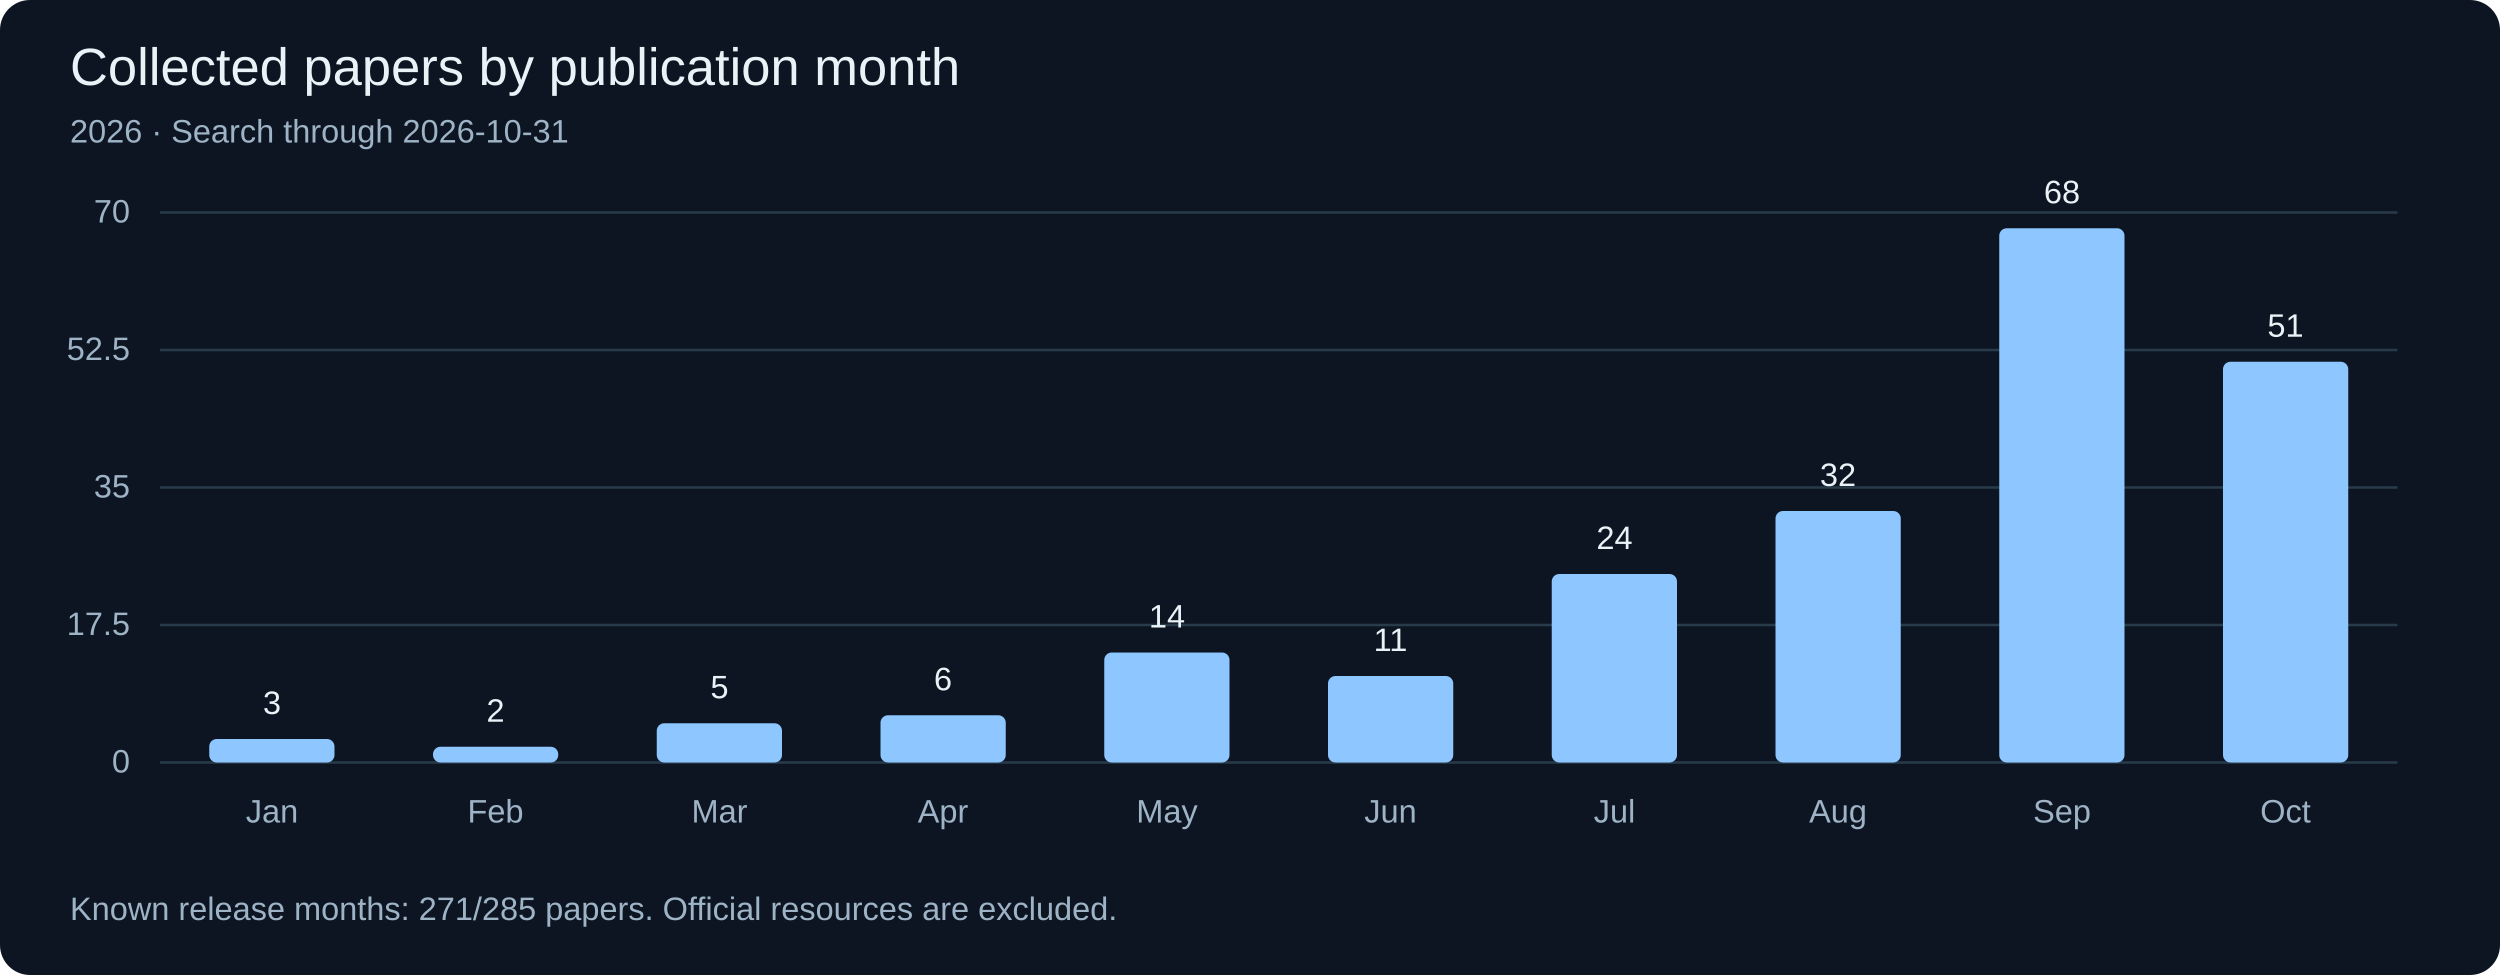
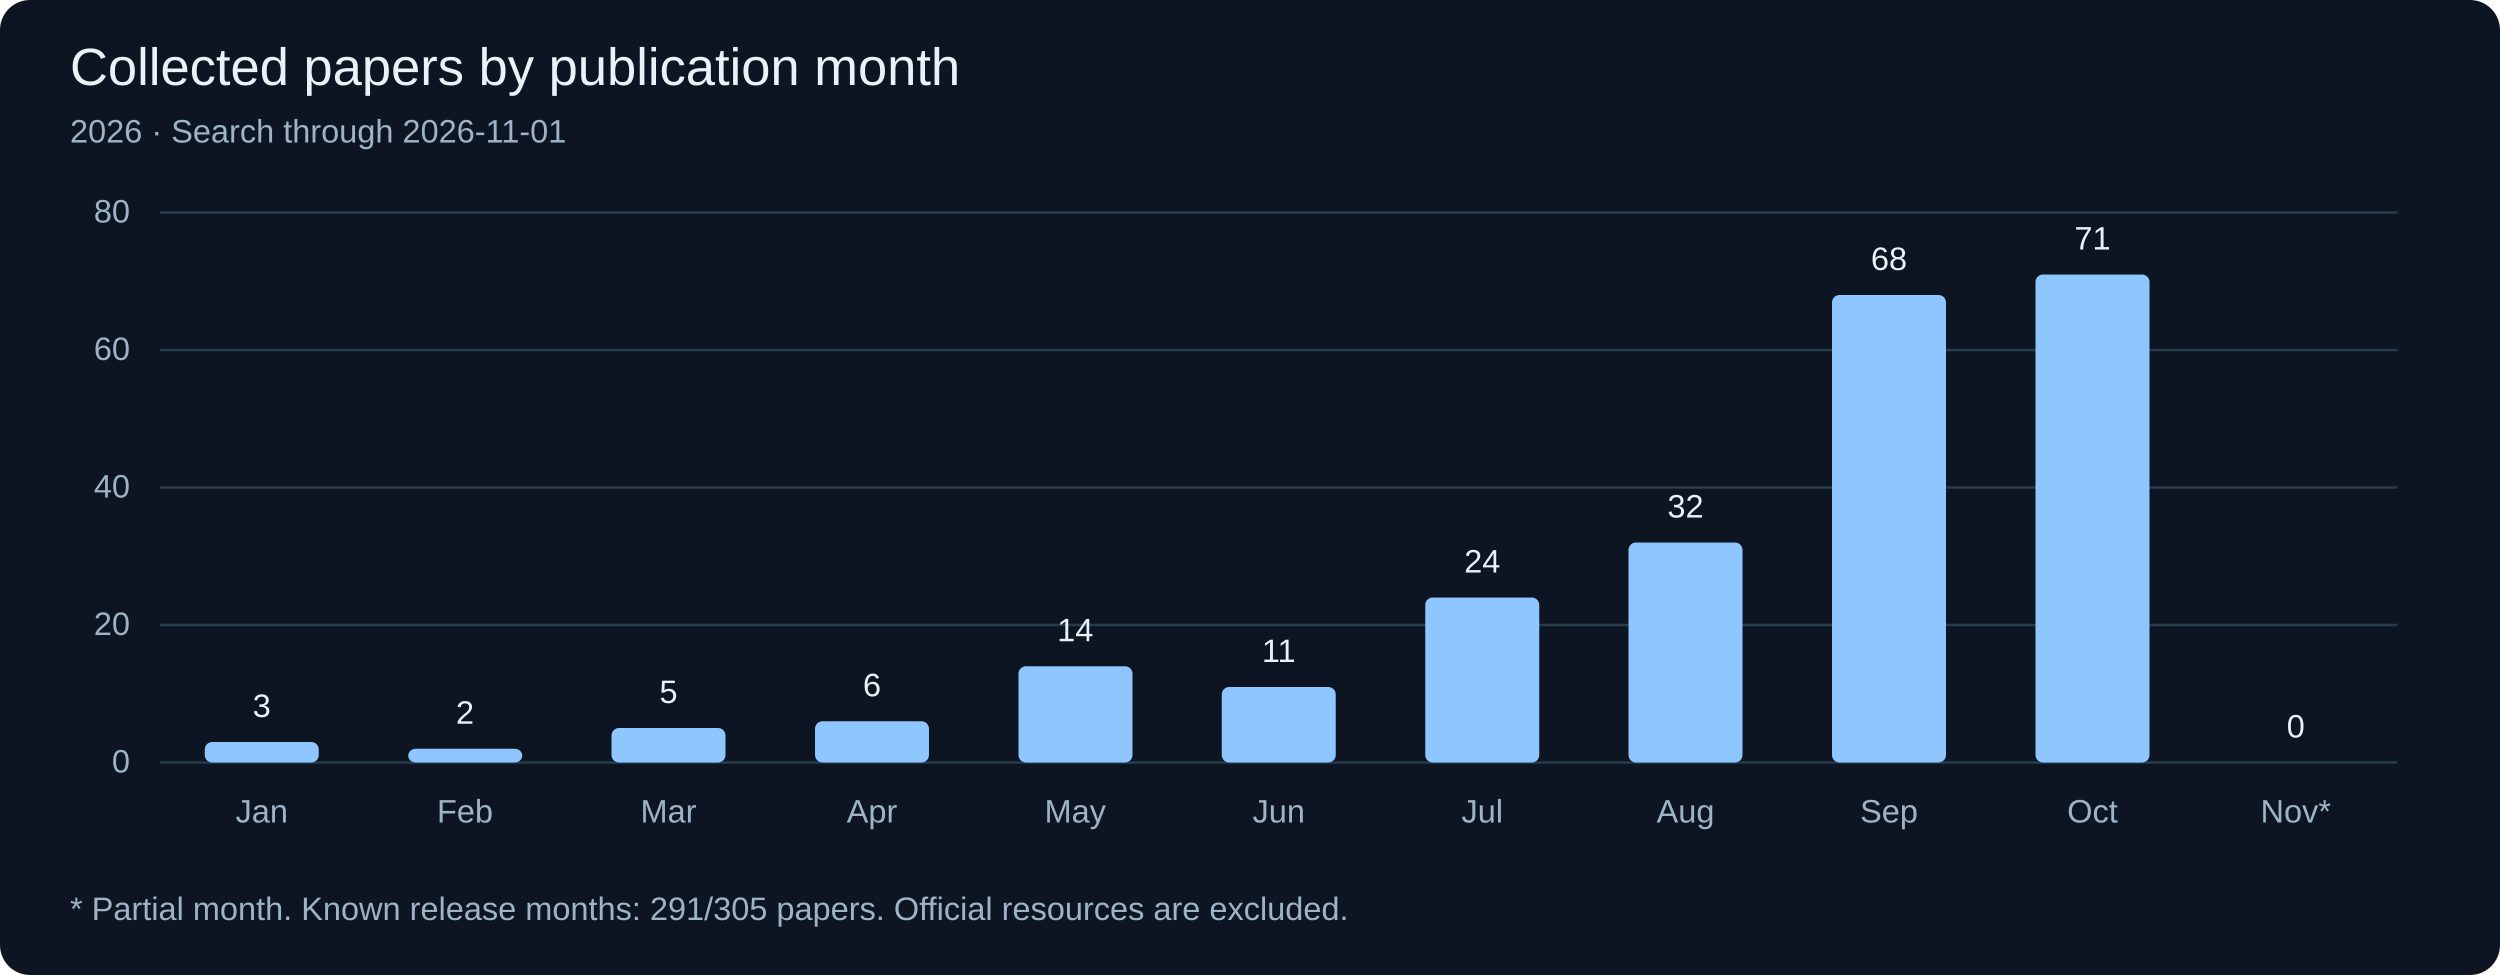
<svg xmlns="http://www.w3.org/2000/svg" width="1000" height="390" viewBox="0 0 1000 390" role="img" aria-labelledby="title desc">
  <rect width="1000" height="390" rx="12" fill="#0c1521" />
  <g font-family="Arial,sans-serif" font-size="13" fill="#e9f2f6">
    <text x="28" y="34" font-size="21">Collected papers by publication month</text>
-     <text x="28" y="57" fill="#9eb3c6">2026 · Search through 2026-10-31</text>
+     <text x="28" y="57" fill="#9eb3c6">2026 · Search through 2026-11-01</text>
    <path d="M64 305.0h895" stroke="#283b4b" />
    <text x="52" y="309.0" text-anchor="end" fill="#9eb3c6">0</text>
    <path d="M64 250.0h895" stroke="#283b4b" />
-     <text x="52" y="254.0" text-anchor="end" fill="#9eb3c6">17.5</text>
+     <text x="52" y="254.0" text-anchor="end" fill="#9eb3c6">20</text>
    <path d="M64 195.0h895" stroke="#283b4b" />
-     <text x="52" y="199.0" text-anchor="end" fill="#9eb3c6">35</text>
+     <text x="52" y="199.0" text-anchor="end" fill="#9eb3c6">40</text>
    <path d="M64 140.0h895" stroke="#283b4b" />
-     <text x="52" y="144.0" text-anchor="end" fill="#9eb3c6">52.5</text>
+     <text x="52" y="144.0" text-anchor="end" fill="#9eb3c6">60</text>
    <path d="M64 85.0h895" stroke="#283b4b" />
-     <text x="52" y="89.0" text-anchor="end" fill="#9eb3c6">70</text>
-     <rect x="83.7" y="295.6" width="50.1" height="9.4" rx="3" fill="#8ec6ff" />
-     <text x="108.8" y="285.6" text-anchor="middle">3</text>
-     <text x="108.8" y="329" text-anchor="middle" fill="#9eb3c6">Jan</text>
-     <rect x="173.2" y="298.7" width="50.1" height="6.3" rx="3" fill="#8ec6ff" />
-     <text x="198.2" y="288.7" text-anchor="middle">2</text>
-     <text x="198.2" y="329" text-anchor="middle" fill="#9eb3c6">Feb</text>
-     <rect x="262.7" y="289.3" width="50.1" height="15.7" rx="3" fill="#8ec6ff" />
-     <text x="287.8" y="279.3" text-anchor="middle">5</text>
-     <text x="287.8" y="329" text-anchor="middle" fill="#9eb3c6">Mar</text>
-     <rect x="352.2" y="286.1" width="50.1" height="18.9" rx="3" fill="#8ec6ff" />
-     <text x="377.2" y="276.1" text-anchor="middle">6</text>
-     <text x="377.2" y="329" text-anchor="middle" fill="#9eb3c6">Apr</text>
-     <rect x="441.7" y="261.0" width="50.1" height="44.0" rx="3" fill="#8ec6ff" />
-     <text x="466.8" y="251.0" text-anchor="middle">14</text>
-     <text x="466.8" y="329" text-anchor="middle" fill="#9eb3c6">May</text>
-     <rect x="531.2" y="270.4" width="50.1" height="34.6" rx="3" fill="#8ec6ff" />
-     <text x="556.2" y="260.4" text-anchor="middle">11</text>
-     <text x="556.2" y="329" text-anchor="middle" fill="#9eb3c6">Jun</text>
-     <rect x="620.7" y="229.6" width="50.1" height="75.4" rx="3" fill="#8ec6ff" />
-     <text x="645.8" y="219.6" text-anchor="middle">24</text>
-     <text x="645.8" y="329" text-anchor="middle" fill="#9eb3c6">Jul</text>
-     <rect x="710.2" y="204.4" width="50.1" height="100.6" rx="3" fill="#8ec6ff" />
-     <text x="735.2" y="194.4" text-anchor="middle">32</text>
-     <text x="735.2" y="329" text-anchor="middle" fill="#9eb3c6">Aug</text>
-     <rect x="799.7" y="91.3" width="50.1" height="213.7" rx="3" fill="#8ec6ff" />
-     <text x="824.8" y="81.3" text-anchor="middle">68</text>
-     <text x="824.8" y="329" text-anchor="middle" fill="#9eb3c6">Sep</text>
-     <rect x="889.2" y="144.7" width="50.1" height="160.3" rx="3" fill="#8ec6ff" />
-     <text x="914.2" y="134.7" text-anchor="middle">51</text>
-     <text x="914.2" y="329" text-anchor="middle" fill="#9eb3c6">Oct</text>
-     <text x="28" y="368" fill="#9eb3c6">Known release months: 271/285 papers. Official resources are excluded.</text>
+     <text x="52" y="89.0" text-anchor="end" fill="#9eb3c6">80</text>
+     <rect x="81.9" y="296.8" width="45.6" height="8.2" rx="3" fill="#8ec6ff" />
+     <text x="104.7" y="286.8" text-anchor="middle">3</text>
+     <text x="104.7" y="329" text-anchor="middle" fill="#9eb3c6">Jan</text>
+     <rect x="163.3" y="299.5" width="45.6" height="5.5" rx="3" fill="#8ec6ff" />
+     <text x="186.0" y="289.5" text-anchor="middle">2</text>
+     <text x="186.0" y="329" text-anchor="middle" fill="#9eb3c6">Feb</text>
+     <rect x="244.6" y="291.2" width="45.6" height="13.8" rx="3" fill="#8ec6ff" />
+     <text x="267.4" y="281.2" text-anchor="middle">5</text>
+     <text x="267.4" y="329" text-anchor="middle" fill="#9eb3c6">Mar</text>
+     <rect x="326.0" y="288.5" width="45.6" height="16.5" rx="3" fill="#8ec6ff" />
+     <text x="348.8" y="278.5" text-anchor="middle">6</text>
+     <text x="348.8" y="329" text-anchor="middle" fill="#9eb3c6">Apr</text>
+     <rect x="407.4" y="266.5" width="45.6" height="38.5" rx="3" fill="#8ec6ff" />
+     <text x="430.1" y="256.5" text-anchor="middle">14</text>
+     <text x="430.1" y="329" text-anchor="middle" fill="#9eb3c6">May</text>
+     <rect x="488.7" y="274.8" width="45.6" height="30.2" rx="3" fill="#8ec6ff" />
+     <text x="511.5" y="264.8" text-anchor="middle">11</text>
+     <text x="511.5" y="329" text-anchor="middle" fill="#9eb3c6">Jun</text>
+     <rect x="570.1" y="239.0" width="45.6" height="66.0" rx="3" fill="#8ec6ff" />
+     <text x="592.9" y="229.0" text-anchor="middle">24</text>
+     <text x="592.9" y="329" text-anchor="middle" fill="#9eb3c6">Jul</text>
+     <rect x="651.4" y="217.0" width="45.6" height="88.0" rx="3" fill="#8ec6ff" />
+     <text x="674.2" y="207.0" text-anchor="middle">32</text>
+     <text x="674.2" y="329" text-anchor="middle" fill="#9eb3c6">Aug</text>
+     <rect x="732.8" y="118.0" width="45.6" height="187.0" rx="3" fill="#8ec6ff" />
+     <text x="755.6" y="108.0" text-anchor="middle">68</text>
+     <text x="755.6" y="329" text-anchor="middle" fill="#9eb3c6">Sep</text>
+     <rect x="814.2" y="109.8" width="45.6" height="195.2" rx="3" fill="#8ec6ff" />
+     <text x="837.0" y="99.8" text-anchor="middle">71</text>
+     <text x="837.0" y="329" text-anchor="middle" fill="#9eb3c6">Oct</text>
+     <rect x="895.5" y="305.0" width="45.6" height="0.0" rx="3" fill="#ffc080" />
+     <text x="918.3" y="295.0" text-anchor="middle">0</text>
+     <text x="918.3" y="329" text-anchor="middle" fill="#9eb3c6">Nov*</text>
+     <text x="28" y="368" fill="#9eb3c6">* Partial month. Known release months: 291/305 papers. Official resources are excluded.</text>
  </g>
</svg>
